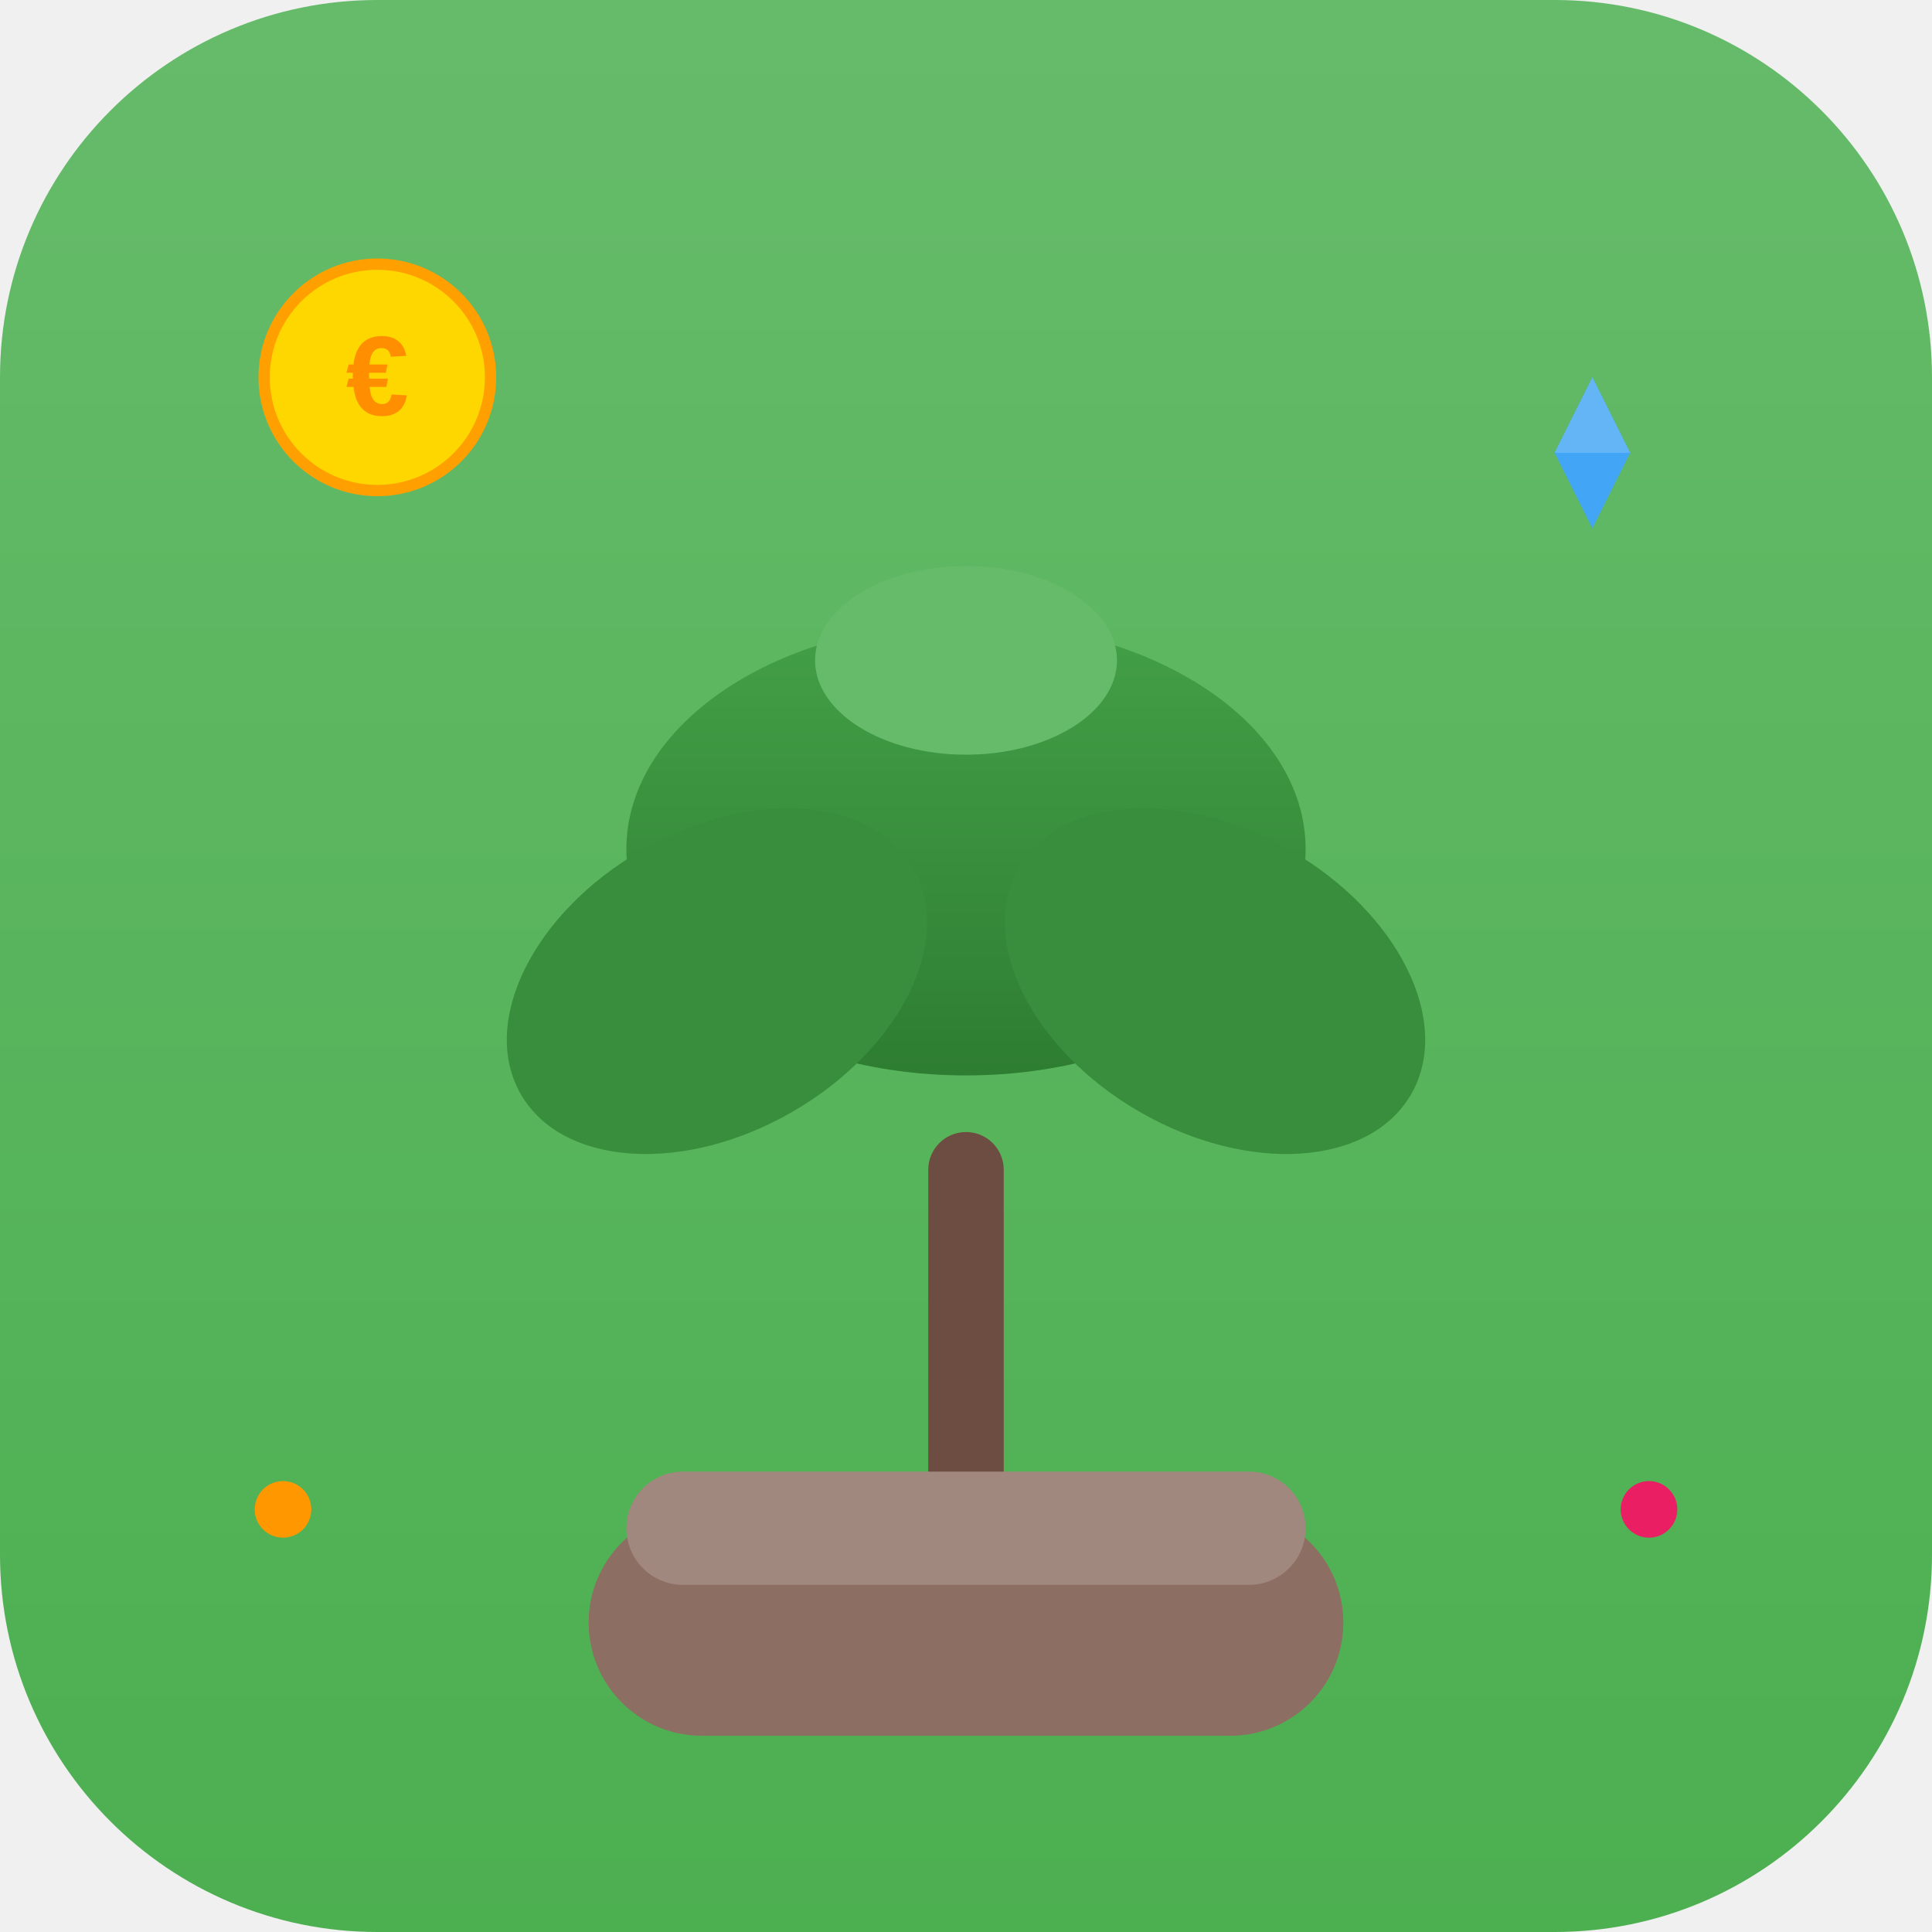
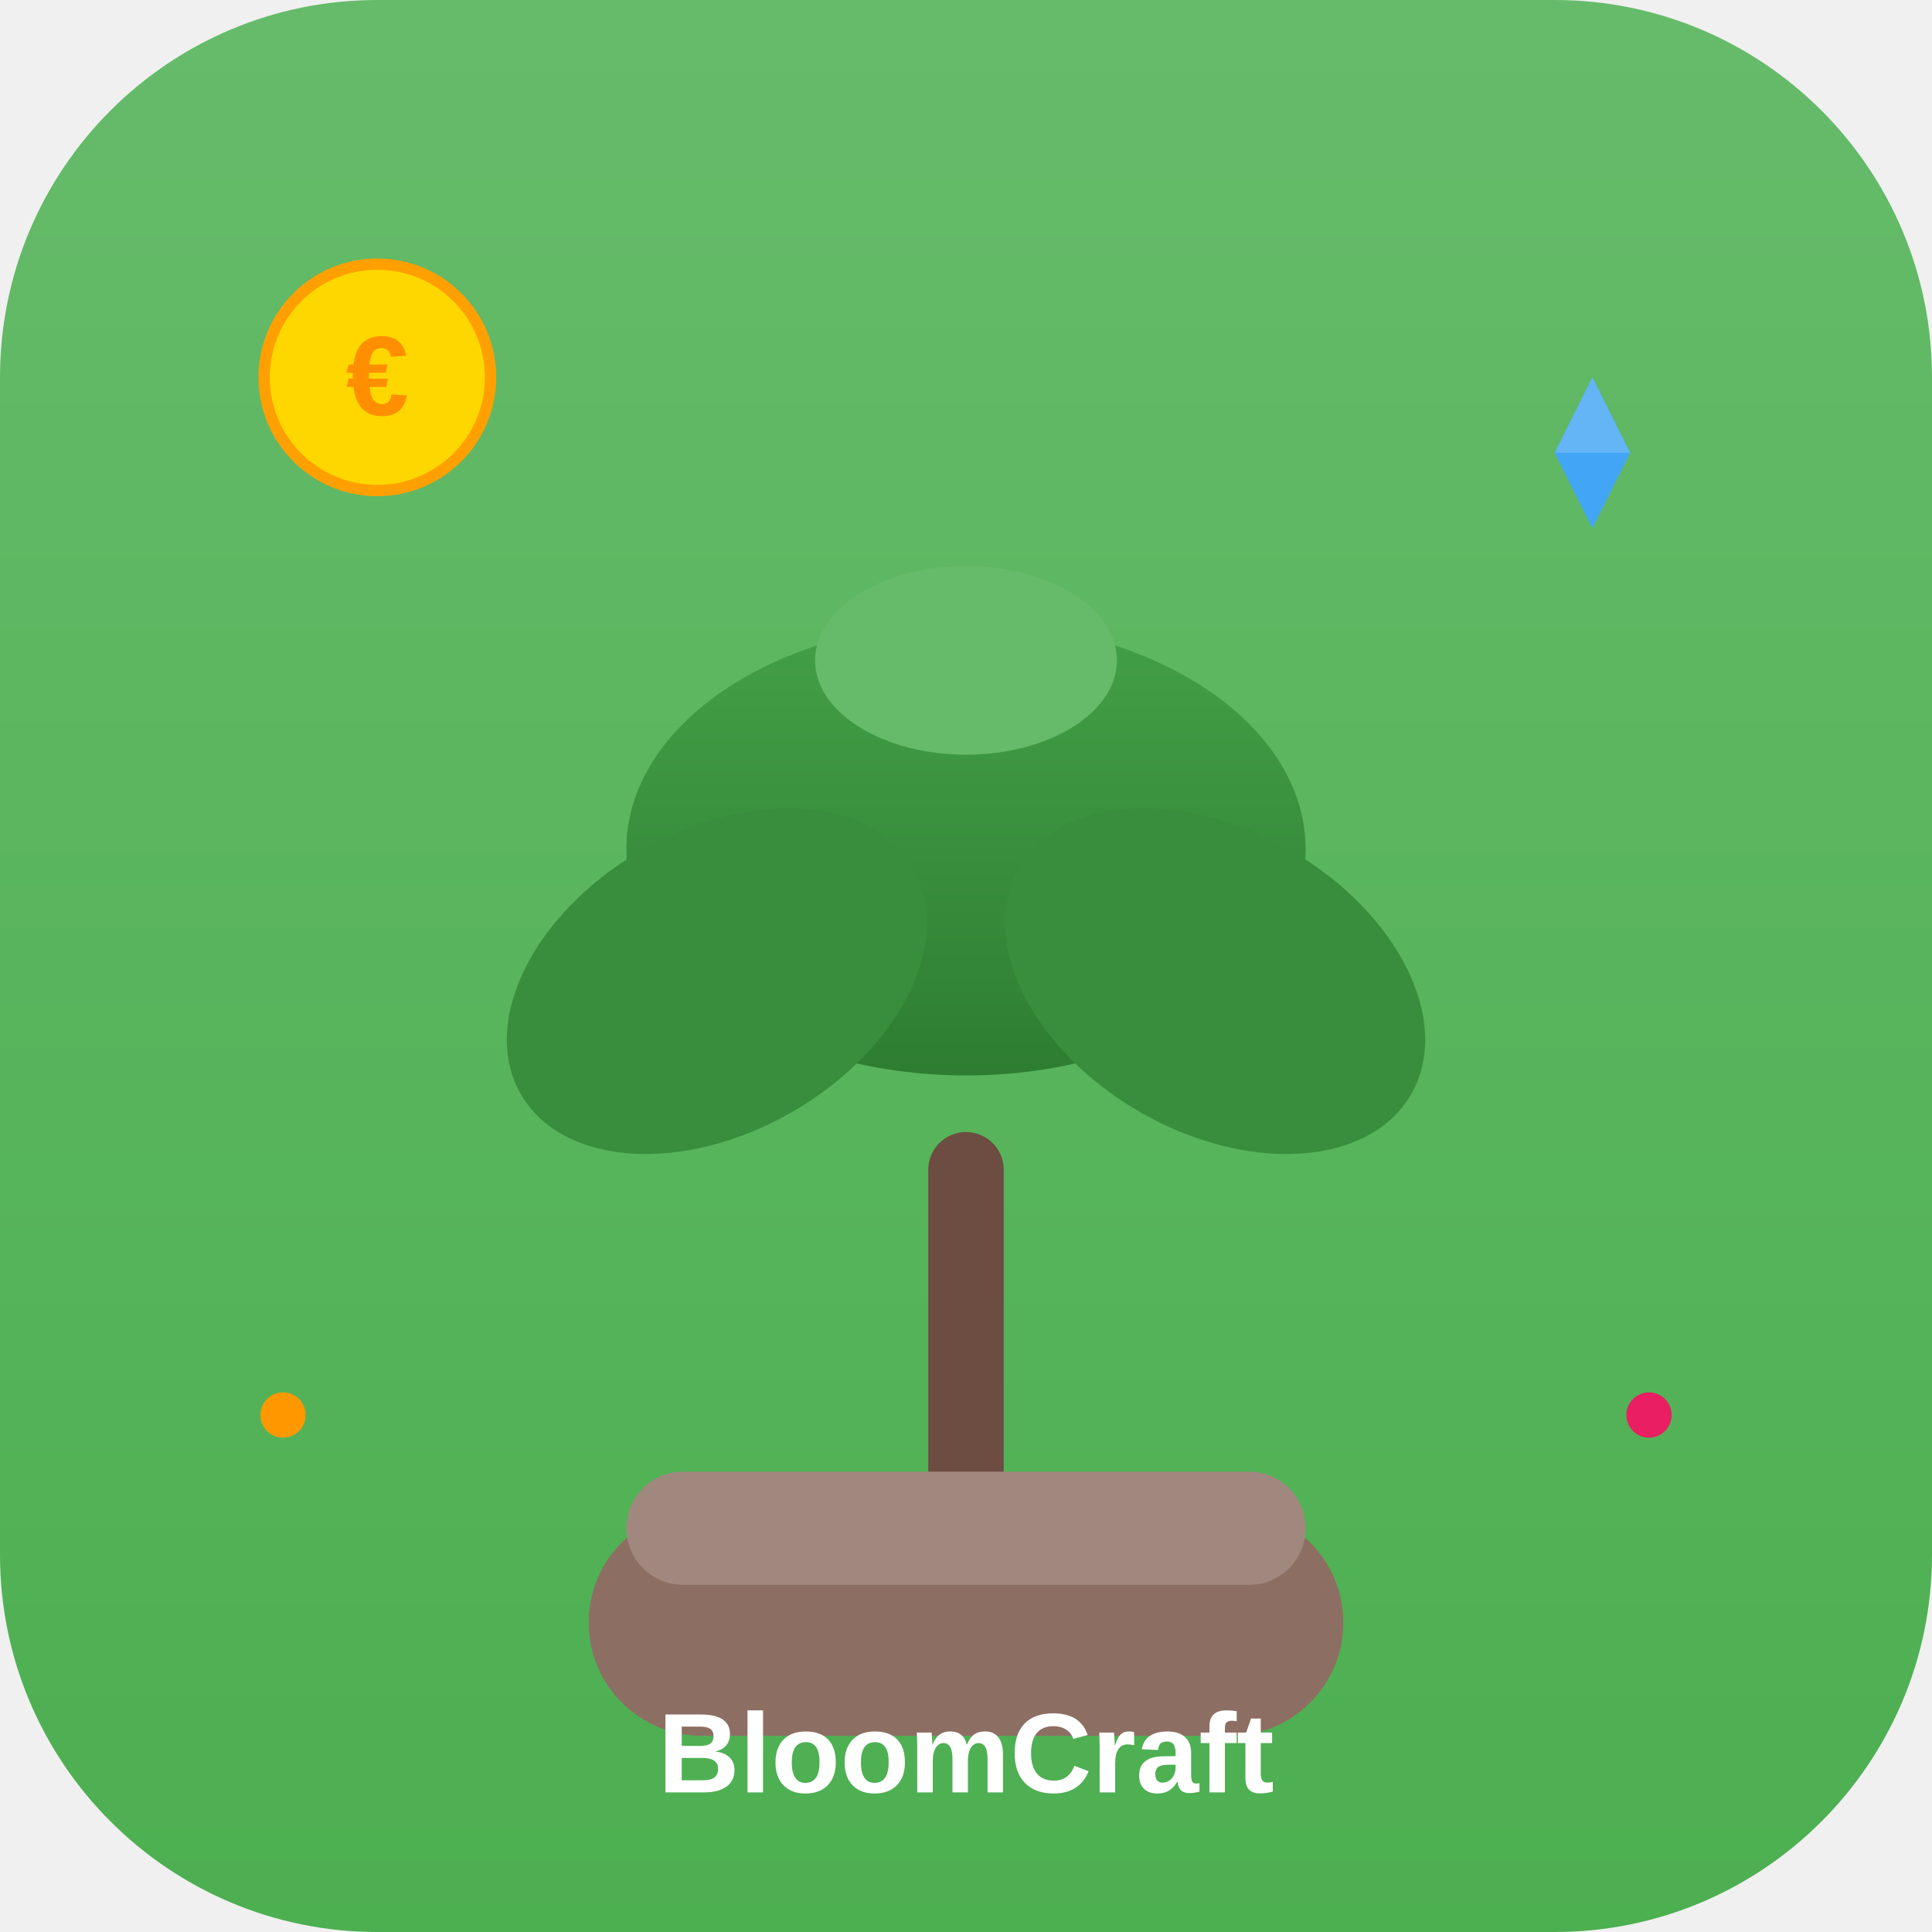
<svg xmlns="http://www.w3.org/2000/svg" viewBox="0 0 1024 1024" width="1024" height="1024">
  <defs>
    <linearGradient id="bgGrad" x1="0%" y1="0%" x2="0%" y2="100%">
      <stop offset="0%" style="stop-color:#66BB6A;stop-opacity:1" />
      <stop offset="100%" style="stop-color:#4CAF50;stop-opacity:1" />
    </linearGradient>
    <linearGradient id="leafGrad" x1="0%" y1="0%" x2="0%" y2="100%">
      <stop offset="0%" style="stop-color:#43A047;stop-opacity:1" />
      <stop offset="100%" style="stop-color:#2E7D32;stop-opacity:1" />
    </linearGradient>
  </defs>
  <rect width="1024" height="1024" rx="200" ry="200" fill="url(#bgGrad)" />
  <rect x="492" y="600" width="40" height="280" rx="20" fill="#6D4C41" />
  <ellipse cx="512" cy="450" rx="180" ry="120" fill="url(#leafGrad)" />
  <ellipse cx="380" cy="520" rx="120" ry="80" fill="#388E3C" transform="rotate(-30 380 520)" />
  <ellipse cx="644" cy="520" rx="120" ry="80" fill="#388E3C" transform="rotate(30 644 520)" />
  <ellipse cx="512" cy="350" rx="80" ry="50" fill="#66BB6A" />
  <rect x="312" y="800" width="400" height="120" rx="60" fill="#8D6E63" />
  <rect x="332" y="780" width="360" height="60" rx="30" fill="#A1887F" />
  <circle cx="200" cy="200" r="60" fill="#FFD700" stroke="#FFA000" stroke-width="6" />
  <text x="200" y="220" text-anchor="middle" fill="#FF8F00" font-size="60" font-weight="bold" font-family="Arial">€</text>
  <polygon points="824,240 844,200 864,240 844,280" fill="#42A5F5" />
  <polygon points="824,240 844,200 864,240" fill="#64B5F6" />
-   <circle cx="150" cy="800" r="15" fill="#FF9800" />
-   <circle cx="874" cy="800" r="15" fill="#E91E63" />
+   <text x="512" y="950" text-anchor="middle" fill="white" font-size="60" font-weight="bold" font-family="Arial, sans-serif">BloomCraft</text>
+   <circle cx="150" cy="750" r="12" fill="#FF9800" />
+   <circle cx="874" cy="750" r="12" fill="#E91E63" />
</svg>
